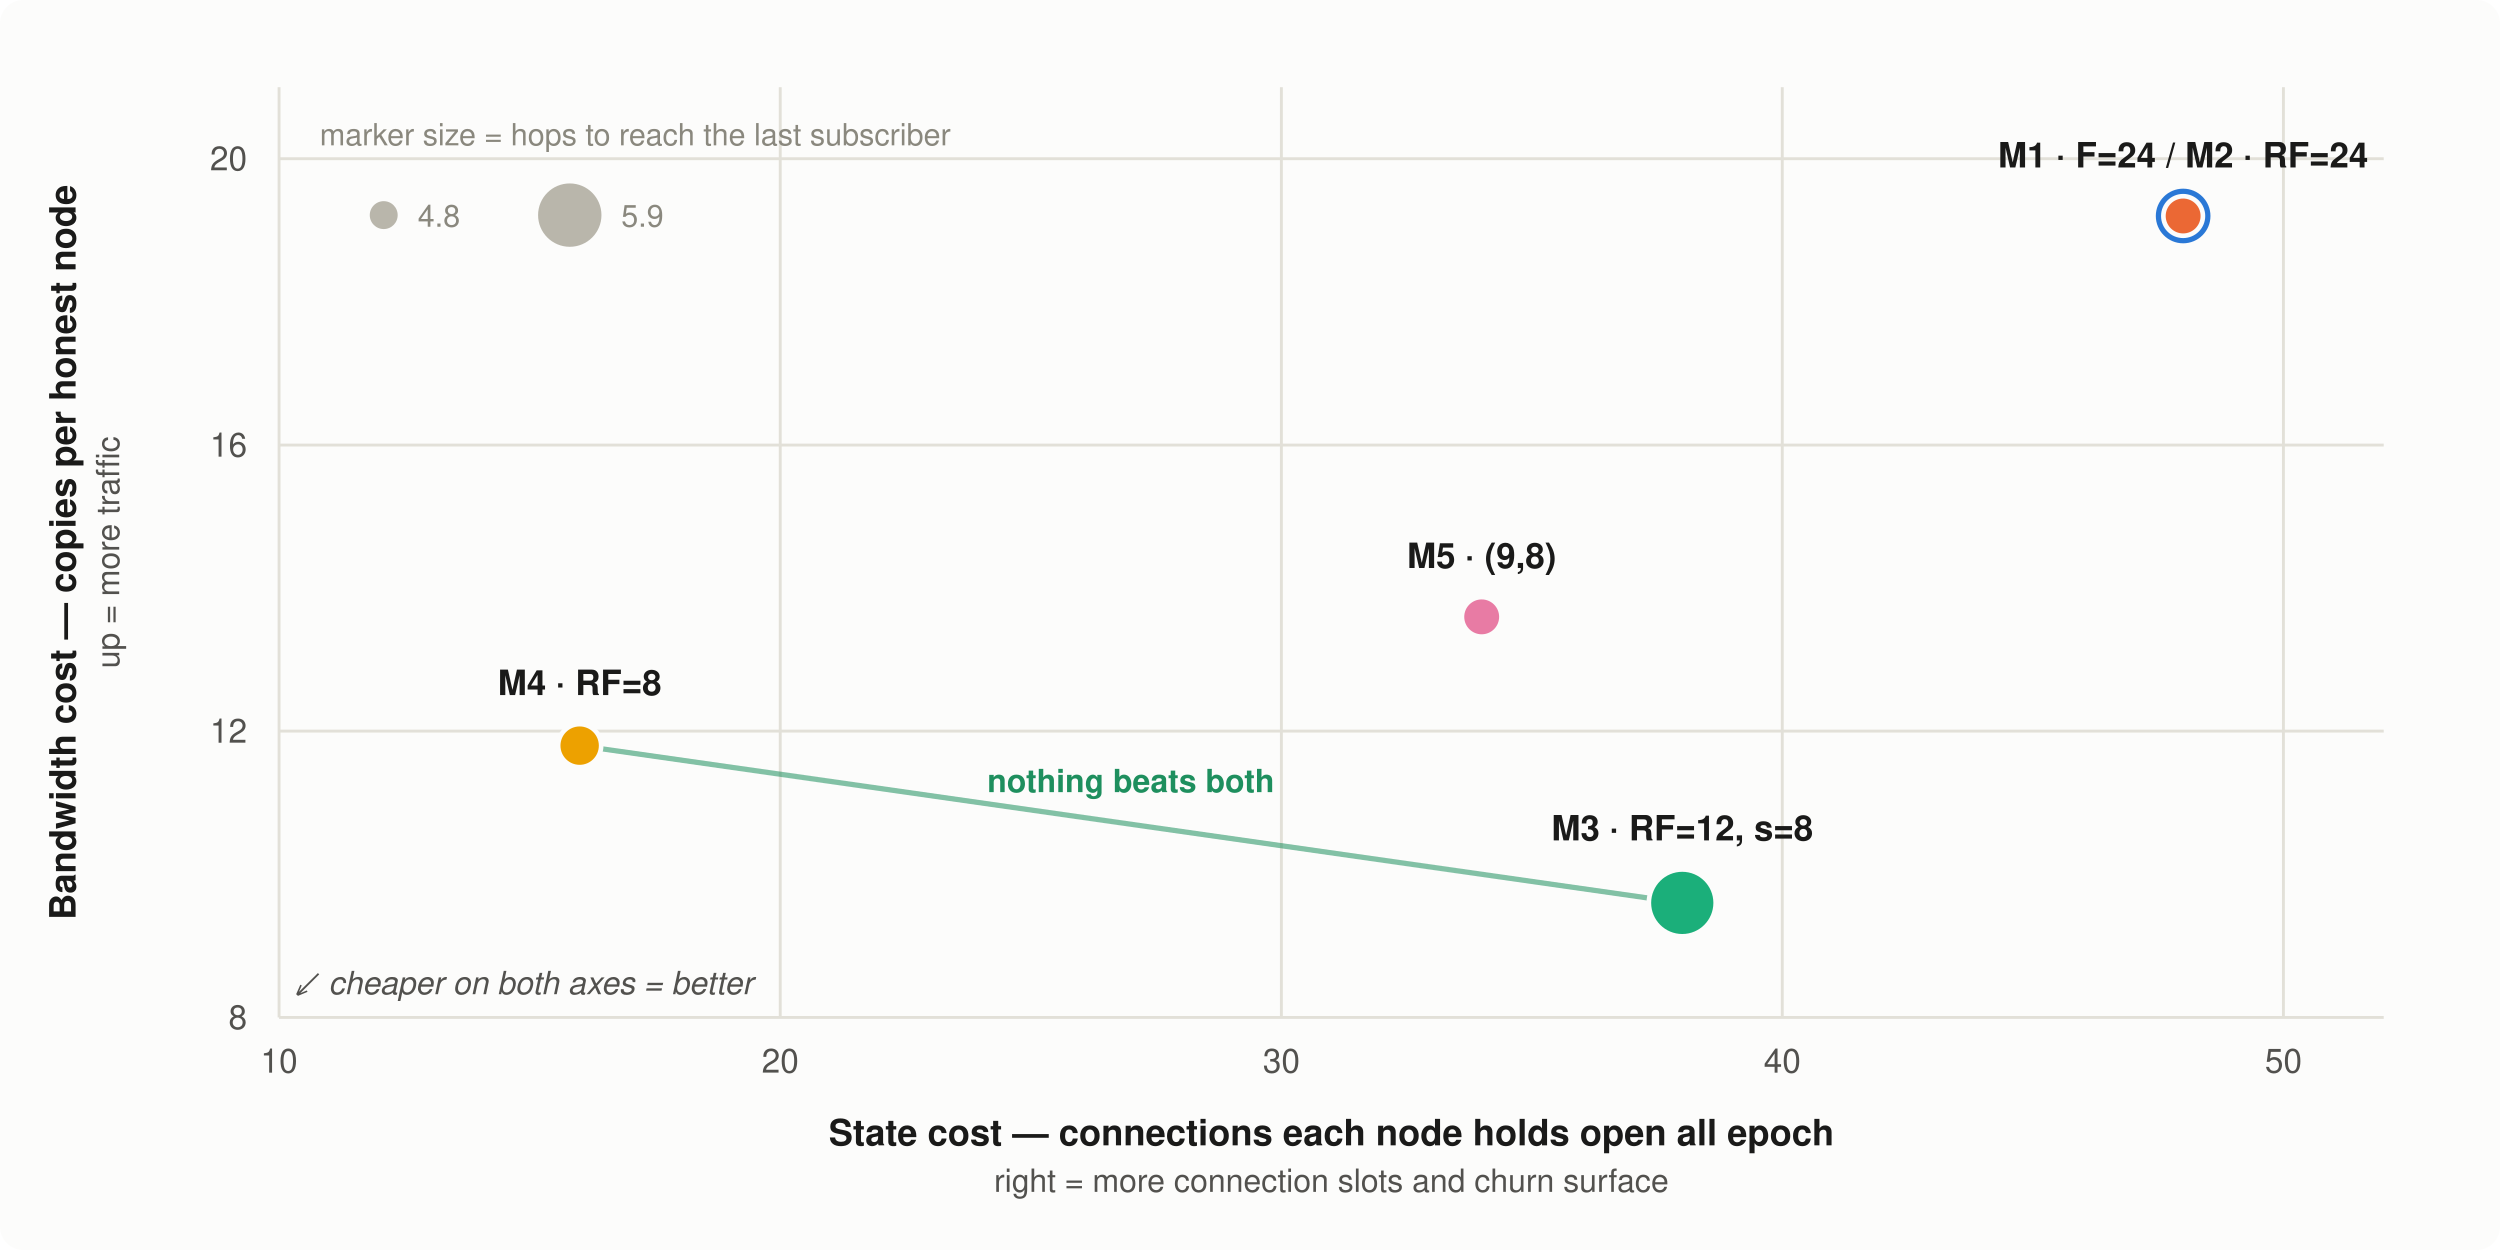
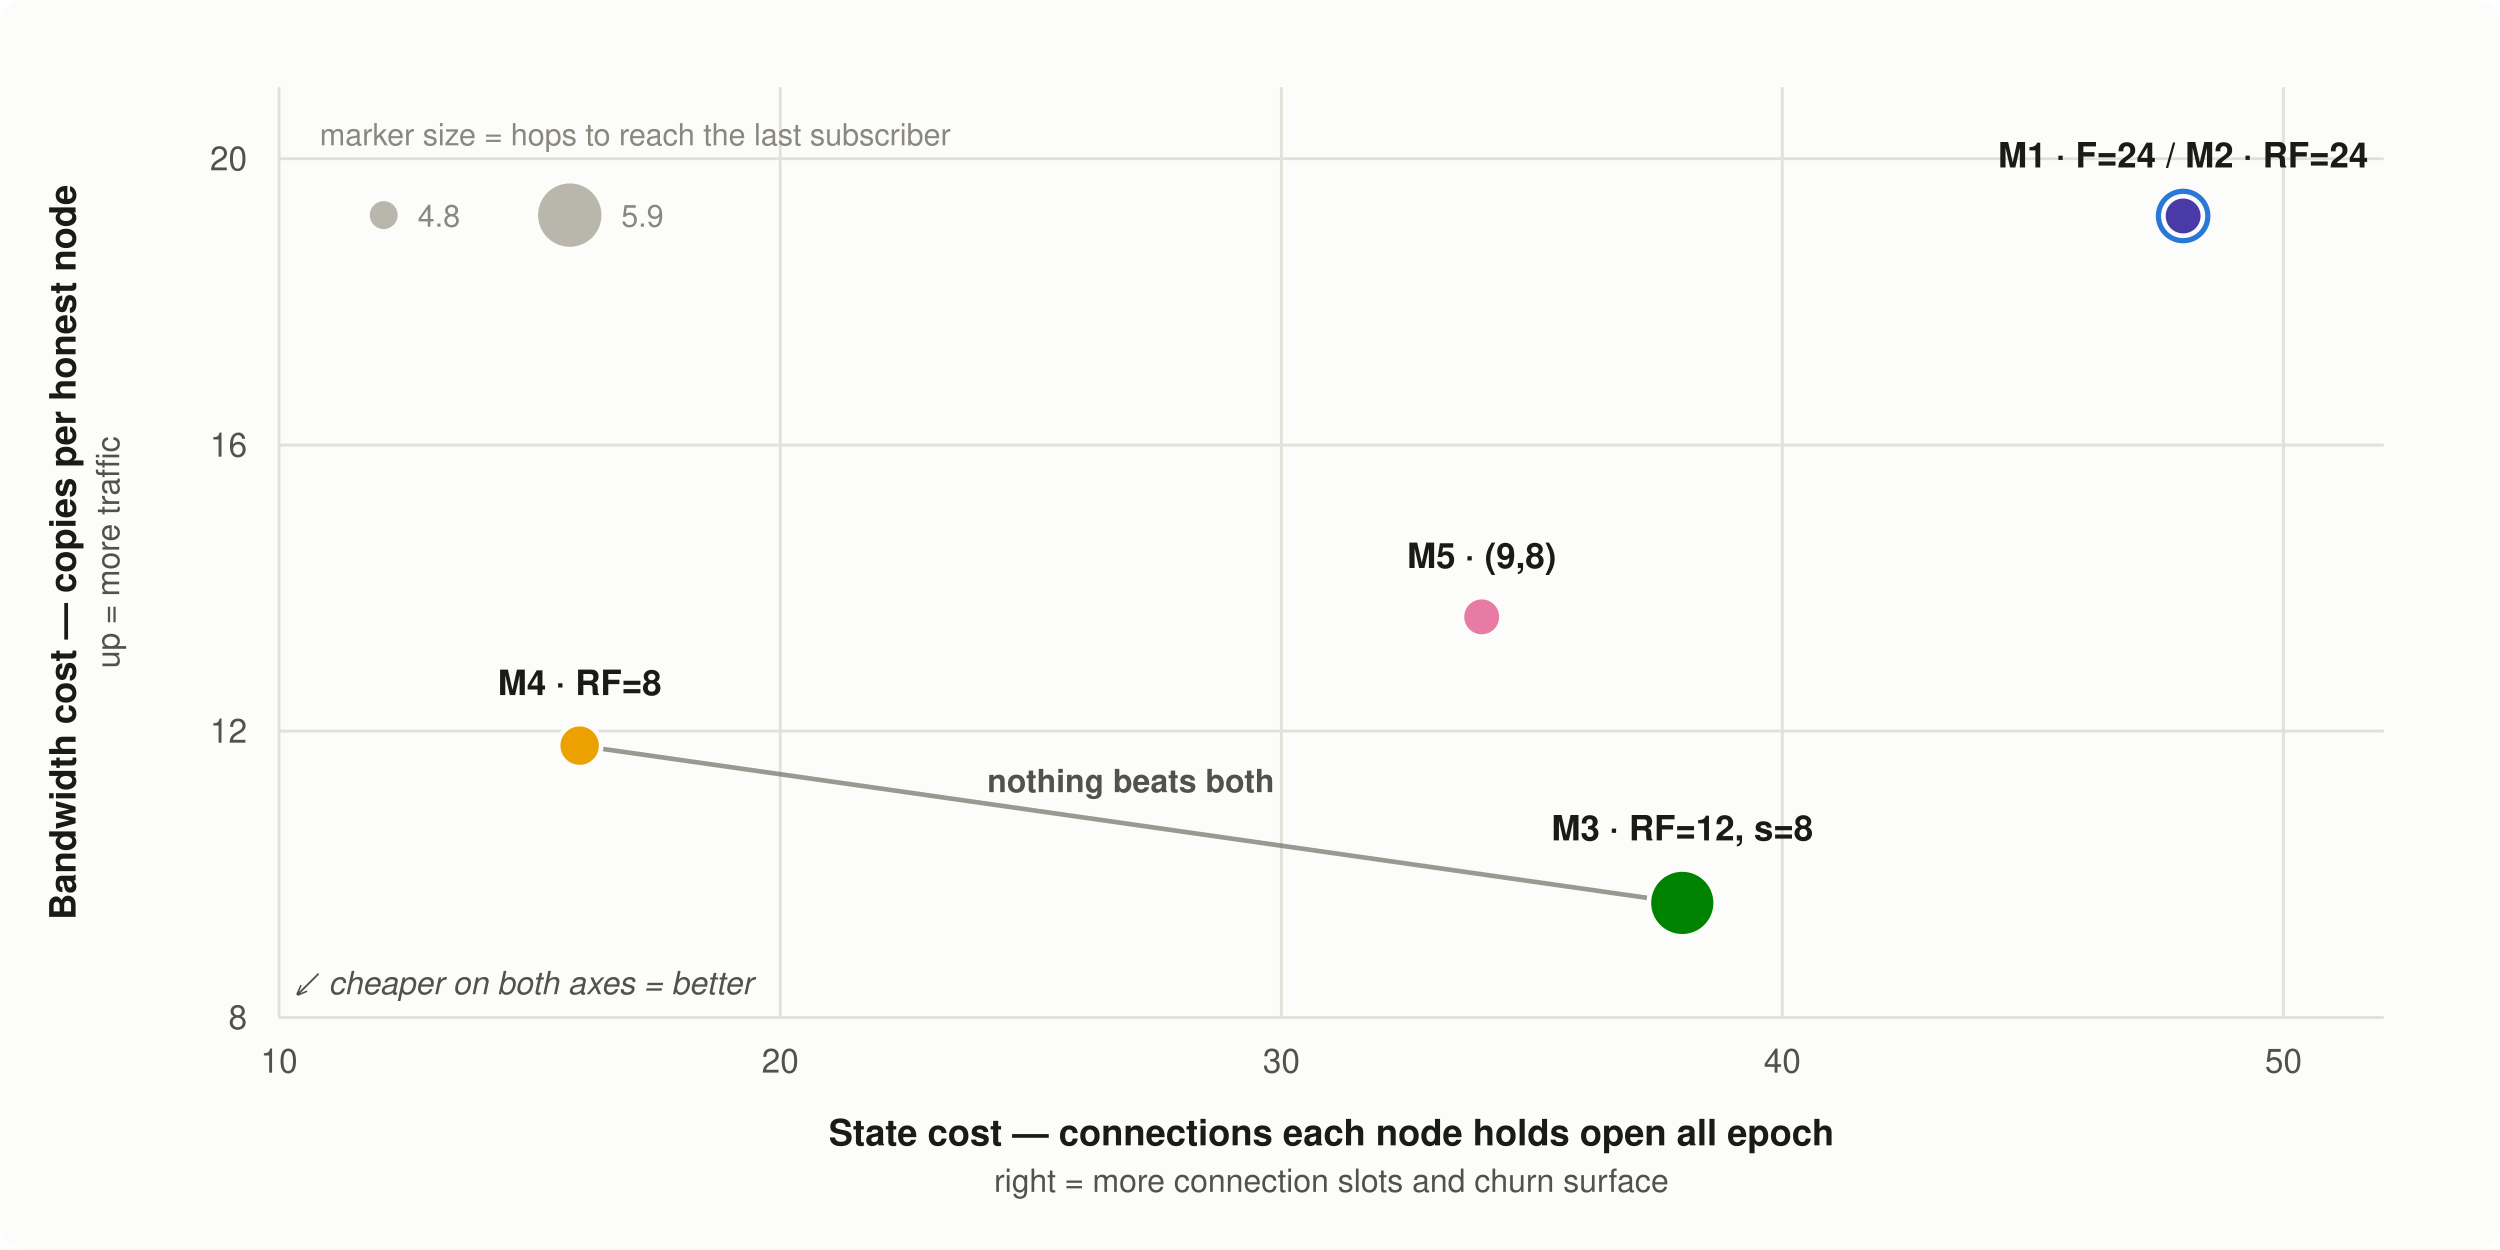
<svg xmlns="http://www.w3.org/2000/svg" viewBox="0 0 860 430" width="860" height="430" role="img" aria-labelledby="t d">
  <rect width="860" height="430" rx="8" fill="#fcfcfb" />
  <line x1="96.0" y1="30.0" x2="96.0" y2="350.0" stroke="#e2e0d8" stroke-width="1.0" />
  <text x="96.0" y="369.0" font-size="11.5" fill="#52514e" font-family="-apple-system,BlinkMacSystemFont,Segoe UI,Helvetica,Arial,sans-serif" text-anchor="middle">10</text>
  <line x1="268.4" y1="30.0" x2="268.4" y2="350.0" stroke="#e2e0d8" stroke-width="1.0" />
  <text x="268.4" y="369.0" font-size="11.5" fill="#52514e" font-family="-apple-system,BlinkMacSystemFont,Segoe UI,Helvetica,Arial,sans-serif" text-anchor="middle">20</text>
  <line x1="440.8" y1="30.0" x2="440.8" y2="350.0" stroke="#e2e0d8" stroke-width="1.0" />
  <text x="440.8" y="369.0" font-size="11.5" fill="#52514e" font-family="-apple-system,BlinkMacSystemFont,Segoe UI,Helvetica,Arial,sans-serif" text-anchor="middle">30</text>
  <line x1="613.1" y1="30.0" x2="613.1" y2="350.0" stroke="#e2e0d8" stroke-width="1.0" />
  <text x="613.1" y="369.0" font-size="11.5" fill="#52514e" font-family="-apple-system,BlinkMacSystemFont,Segoe UI,Helvetica,Arial,sans-serif" text-anchor="middle">40</text>
  <line x1="785.5" y1="30.0" x2="785.5" y2="350.0" stroke="#e2e0d8" stroke-width="1.0" />
  <text x="785.5" y="369.0" font-size="11.5" fill="#52514e" font-family="-apple-system,BlinkMacSystemFont,Segoe UI,Helvetica,Arial,sans-serif" text-anchor="middle">50</text>
  <line x1="96.0" y1="350.0" x2="820.0" y2="350.0" stroke="#e2e0d8" stroke-width="1.0" />
  <text x="85.0" y="354.0" font-size="11.5" fill="#52514e" font-family="-apple-system,BlinkMacSystemFont,Segoe UI,Helvetica,Arial,sans-serif" text-anchor="end">8</text>
  <line x1="96.0" y1="251.5" x2="820.0" y2="251.5" stroke="#e2e0d8" stroke-width="1.0" />
  <text x="85.0" y="255.5" font-size="11.5" fill="#52514e" font-family="-apple-system,BlinkMacSystemFont,Segoe UI,Helvetica,Arial,sans-serif" text-anchor="end">12</text>
  <line x1="96.0" y1="153.1" x2="820.0" y2="153.1" stroke="#e2e0d8" stroke-width="1.0" />
  <text x="85.0" y="157.1" font-size="11.5" fill="#52514e" font-family="-apple-system,BlinkMacSystemFont,Segoe UI,Helvetica,Arial,sans-serif" text-anchor="end">16</text>
  <line x1="96.0" y1="54.6" x2="820.0" y2="54.6" stroke="#e2e0d8" stroke-width="1.0" />
  <text x="85.0" y="58.6" font-size="11.5" fill="#52514e" font-family="-apple-system,BlinkMacSystemFont,Segoe UI,Helvetica,Arial,sans-serif" text-anchor="end">20</text>
-   <line x1="199.4" y1="256.5" x2="578.7" y2="310.6" stroke="#1e8f5e" stroke-width="1.8" stroke-linecap="round" opacity="0.55" />
-   <text x="389.0" y="272.5" font-size="11" fill="#1e8f5e" font-family="-apple-system,BlinkMacSystemFont,Segoe UI,Helvetica,Arial,sans-serif" text-anchor="middle" font-weight="600">nothing beats both</text>
-   <circle cx="578.7" cy="310.6" r="11.5" fill="#1baf7a" stroke="#fcfcfb" stroke-width="1.6" />
+   <line x1="199.4" y1="256.5" x2="578.7" y2="310.6" stroke="#6f6d64" stroke-width="1.6" stroke-linecap="round" opacity="0.7" />
+   <text x="389.0" y="272.5" font-size="11" fill="#52514e" font-family="-apple-system,BlinkMacSystemFont,Segoe UI,Helvetica,Arial,sans-serif" text-anchor="middle" font-weight="600">nothing beats both</text>
+   <circle cx="578.7" cy="310.6" r="11.5" fill="#008300" stroke="#fcfcfb" stroke-width="1.6" />
  <text x="578.7" y="289.1" font-size="12" fill="#1a1a19" font-family="-apple-system,BlinkMacSystemFont,Segoe UI,Helvetica,Arial,sans-serif" text-anchor="middle" font-weight="600">M3 · RF=12, s=8</text>
  <circle cx="199.4" cy="256.5" r="7.4" fill="#eda100" stroke="#fcfcfb" stroke-width="1.6" />
  <text x="199.4" y="239.1" font-size="12" fill="#1a1a19" font-family="-apple-system,BlinkMacSystemFont,Segoe UI,Helvetica,Arial,sans-serif" text-anchor="middle" font-weight="600">M4 · RF=8</text>
  <circle cx="509.7" cy="212.2" r="6.8" fill="#e87ba4" stroke="#fcfcfb" stroke-width="1.6" />
  <text x="509.7" y="195.4" font-size="12" fill="#1a1a19" font-family="-apple-system,BlinkMacSystemFont,Segoe UI,Helvetica,Arial,sans-serif" text-anchor="middle" font-weight="600">M5 · (9,8)</text>
  <circle cx="751.0" cy="74.3" r="10.2" fill="#2a78d6" stroke="#fcfcfb" stroke-width="1.6" />
-   <circle cx="751.0" cy="74.3" r="6.8" fill="#eb6834" stroke="#fcfcfb" stroke-width="1.6" />
+   <circle cx="751.0" cy="74.3" r="6.8" fill="#4a3aa7" stroke="#fcfcfb" stroke-width="1.6" />
  <text x="751.0" y="57.6" font-size="12" fill="#1a1a19" font-family="-apple-system,BlinkMacSystemFont,Segoe UI,Helvetica,Arial,sans-serif" text-anchor="middle" font-weight="600">M1 · F=24  /  M2 · RF=24</text>
  <text x="102.0" y="342.0" font-size="11" fill="#52514e" font-family="-apple-system,BlinkMacSystemFont,Segoe UI,Helvetica,Arial,sans-serif" font-style="italic">↙ cheaper on both axes = better</text>
  <text x="110.0" y="50.0" font-size="10.5" fill="#8a887e" font-family="-apple-system,BlinkMacSystemFont,Segoe UI,Helvetica,Arial,sans-serif">marker size = hops to reach the last subscriber</text>
  <circle cx="132.0" cy="74.0" r="5.6" fill="#b9b6ab" stroke="#fcfcfb" stroke-width="1.6" />
  <text x="143.7" y="78.0" font-size="10.5" fill="#8a887e" font-family="-apple-system,BlinkMacSystemFont,Segoe UI,Helvetica,Arial,sans-serif">4.8</text>
  <circle cx="196.0" cy="74.0" r="11.7" fill="#b9b6ab" stroke="#fcfcfb" stroke-width="1.6" />
  <text x="213.7" y="78.0" font-size="10.5" fill="#8a887e" font-family="-apple-system,BlinkMacSystemFont,Segoe UI,Helvetica,Arial,sans-serif">5.9</text>
  <text x="458.0" y="394.0" font-size="12.5" fill="#1a1a19" font-family="-apple-system,BlinkMacSystemFont,Segoe UI,Helvetica,Arial,sans-serif" text-anchor="middle" font-weight="600">State cost — connections each node holds open all epoch</text>
  <text x="458.0" y="410.0" font-size="11" fill="#52514e" font-family="-apple-system,BlinkMacSystemFont,Segoe UI,Helvetica,Arial,sans-serif" text-anchor="middle">right = more connection slots and churn surface</text>
  <text x="0" y="0" transform="translate(26,190.0) rotate(-90)" text-anchor="middle" font-size="12.5" font-weight="600" fill="#1a1a19" font-family="-apple-system,BlinkMacSystemFont,Segoe UI,Helvetica,Arial,sans-serif">Bandwidth cost — copies per honest node</text>
  <text x="0" y="0" transform="translate(41,190.0) rotate(-90)" text-anchor="middle" font-size="11" fill="#52514e" font-family="-apple-system,BlinkMacSystemFont,Segoe UI,Helvetica,Arial,sans-serif">up = more traffic</text>
</svg>
